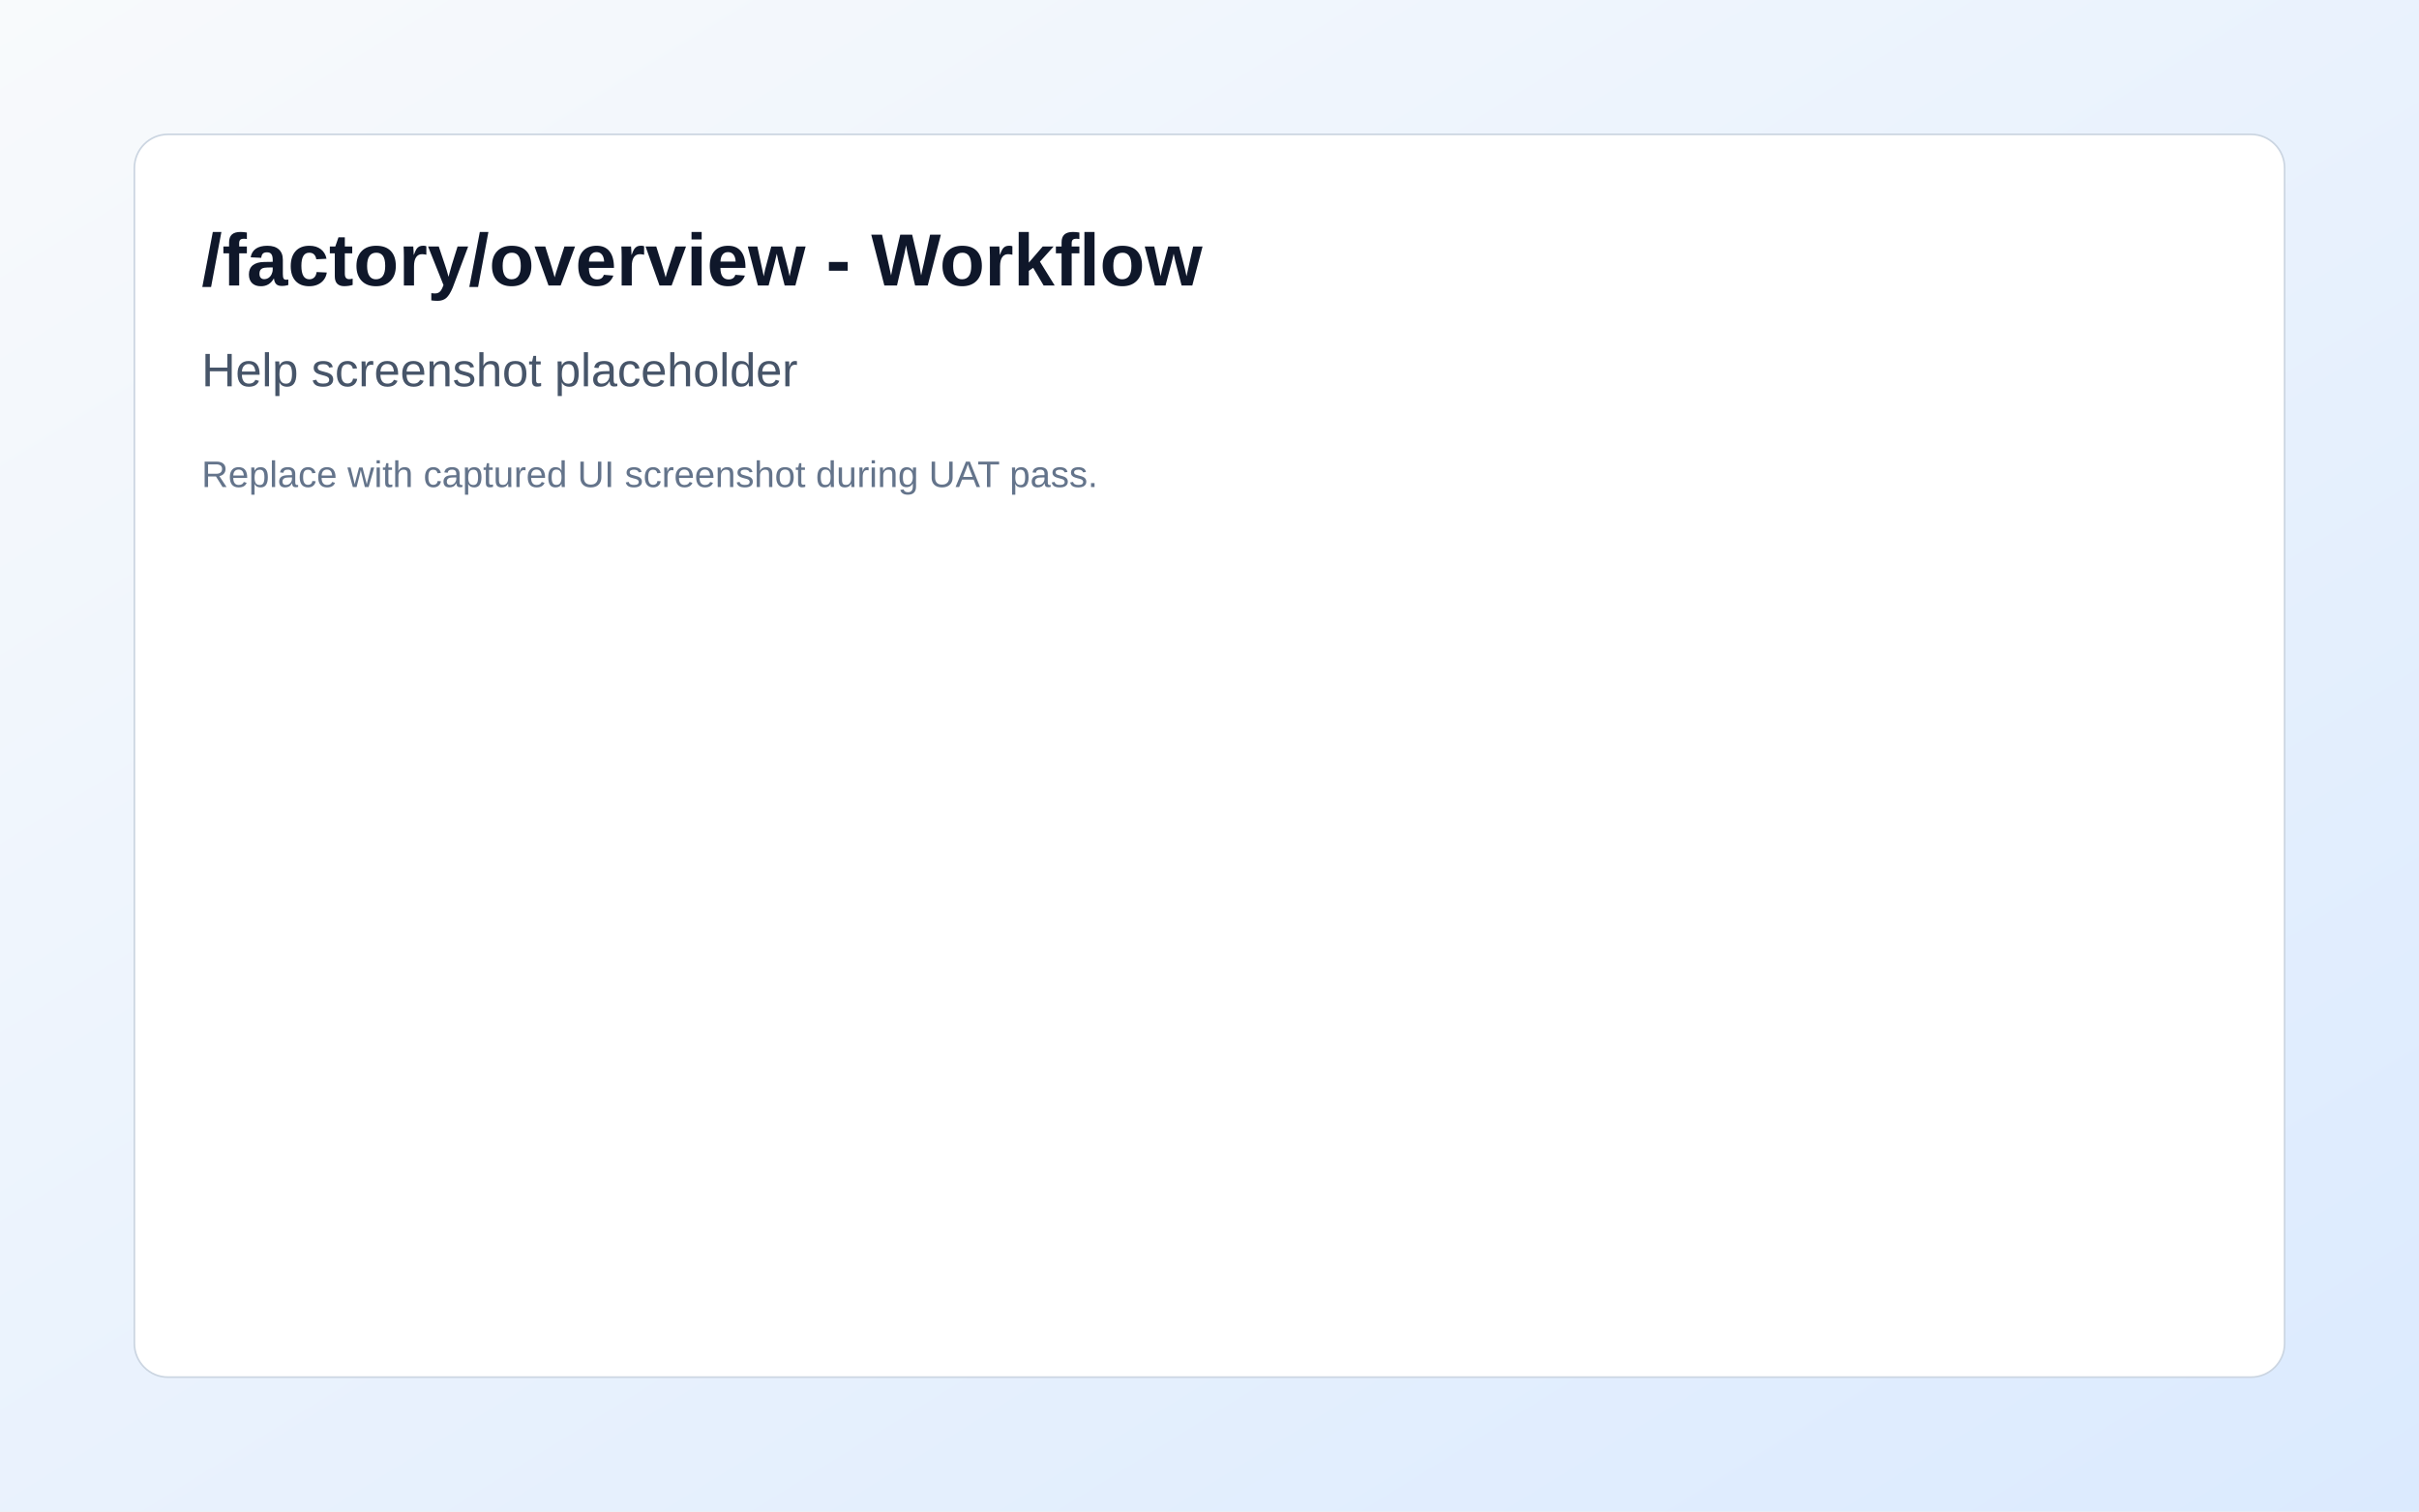
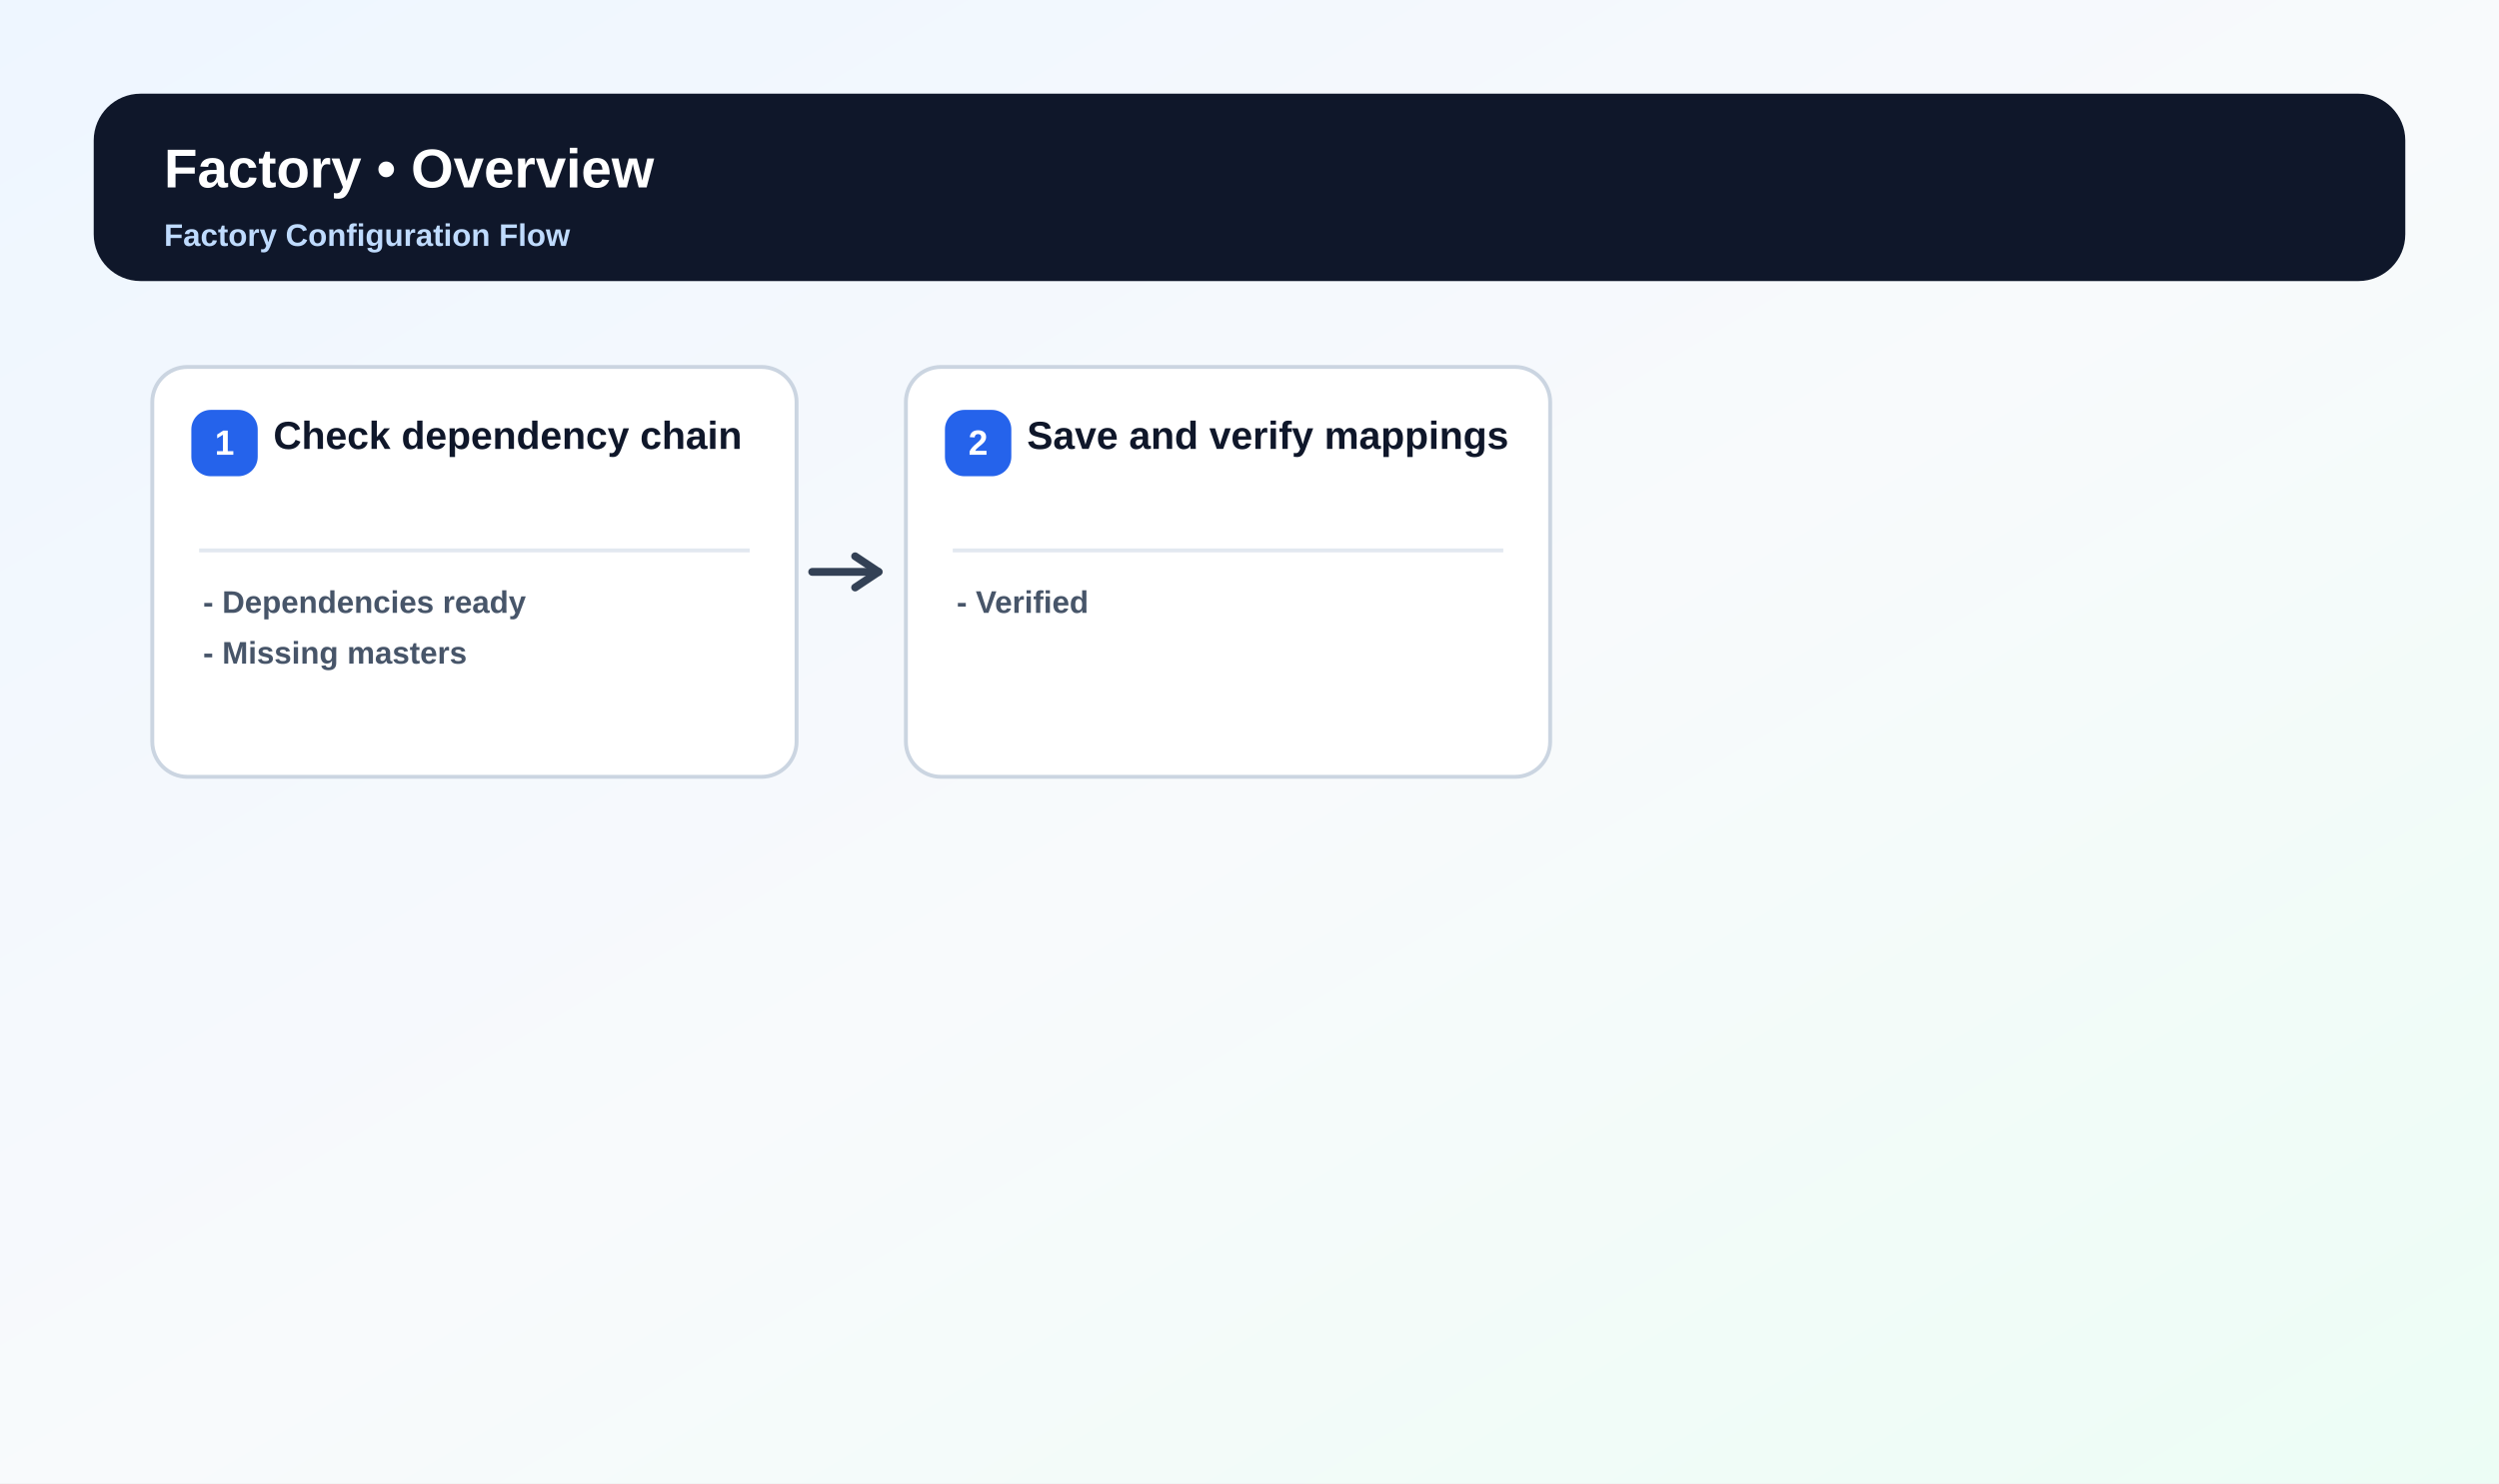
- <svg xmlns="http://www.w3.org/2000/svg" width="1440" height="900" viewBox="0 0 1440 900" role="img" aria-label="/factory/overview - Workflow">
+ <svg xmlns="http://www.w3.org/2000/svg" width="1280" height="760" viewBox="0 0 1280 760" role="img" aria-label="Factory • Overview workflow">
  <defs>
-     <linearGradient id="g" x1="0" x2="1" y1="0" y2="1">
-       <stop offset="0%" stop-color="#f8fafc" />
-       <stop offset="100%" stop-color="#dbeafe" />
+     <linearGradient id="bg" x1="0" y1="0" x2="1" y2="1">
+       <stop offset="0%" stop-color="#eef6ff" />
+       <stop offset="52%" stop-color="#f8fafc" />
+       <stop offset="100%" stop-color="#ecfdf5" />
    </linearGradient>
  </defs>
-   <rect width="1440" height="900" fill="url(#g)" />
-   <rect x="80" y="80" width="1280" height="740" rx="20" fill="#ffffff" stroke="#cbd5e1" />
-   <text x="120" y="170" fill="#0f172a" font-size="44" font-family="Arial, sans-serif" font-weight="700">/factory/overview - Workflow</text>
-   <text x="120" y="230" fill="#475569" font-size="28" font-family="Arial, sans-serif">Help screenshot placeholder</text>
-   <text x="120" y="290" fill="#64748b" font-size="22" font-family="Arial, sans-serif">Replace with captured UI screenshot during UAT pass.</text>
+   <rect width="1280" height="760" fill="url(#bg)" />
+   <rect x="48" y="48" width="1184" height="96" rx="24" fill="#0f172a" />
+   <text x="84" y="96" font-family="Arial, sans-serif" font-size="28" font-weight="800" fill="#ffffff">Factory • Overview</text>
+   <text x="84" y="126" font-family="Arial, sans-serif" font-size="16" font-weight="700" fill="#bfdbfe">Factory Configuration Flow</text>
+   <line x1="416" y1="293" x2="450" y2="293" stroke="#334155" stroke-width="4" stroke-linecap="round" />
+   <path d="M 438 285 L 450 293 L 438 301" fill="none" stroke="#334155" stroke-width="4" stroke-linecap="round" stroke-linejoin="round" />
+   <rect x="78" y="188" width="330" height="210" rx="18" fill="#ffffff" stroke="#cbd5e1" stroke-width="2" />
+   <rect x="98" y="210" width="34" height="34" rx="10" fill="#2563eb" />
+   <text x="115" y="233" text-anchor="middle" font-family="Arial, sans-serif" font-size="18" font-weight="800" fill="#ffffff">1</text>
+   <text x="140" y="230" font-family="Arial, sans-serif" font-size="20" font-weight="700" fill="#0f172a">Check dependency chain</text>
+   <line x1="102" y1="282" x2="384" y2="282" stroke="#e2e8f0" stroke-width="2" />
+   <text x="104" y="314" font-family="Arial, sans-serif" font-size="16" font-weight="600" fill="#475569">- Dependencies ready</text>
+   <text x="104" y="340" font-family="Arial, sans-serif" font-size="16" font-weight="600" fill="#475569">- Missing masters</text>
+   <rect x="464" y="188" width="330" height="210" rx="18" fill="#ffffff" stroke="#cbd5e1" stroke-width="2" />
+   <rect x="484" y="210" width="34" height="34" rx="10" fill="#2563eb" />
+   <text x="501" y="233" text-anchor="middle" font-family="Arial, sans-serif" font-size="18" font-weight="800" fill="#ffffff">2</text>
+   <text x="526" y="230" font-family="Arial, sans-serif" font-size="20" font-weight="700" fill="#0f172a">Save and verify mappings</text>
+   <line x1="488" y1="282" x2="770" y2="282" stroke="#e2e8f0" stroke-width="2" />
+   <text x="490" y="314" font-family="Arial, sans-serif" font-size="16" font-weight="600" fill="#475569">- Verified</text>
</svg>
